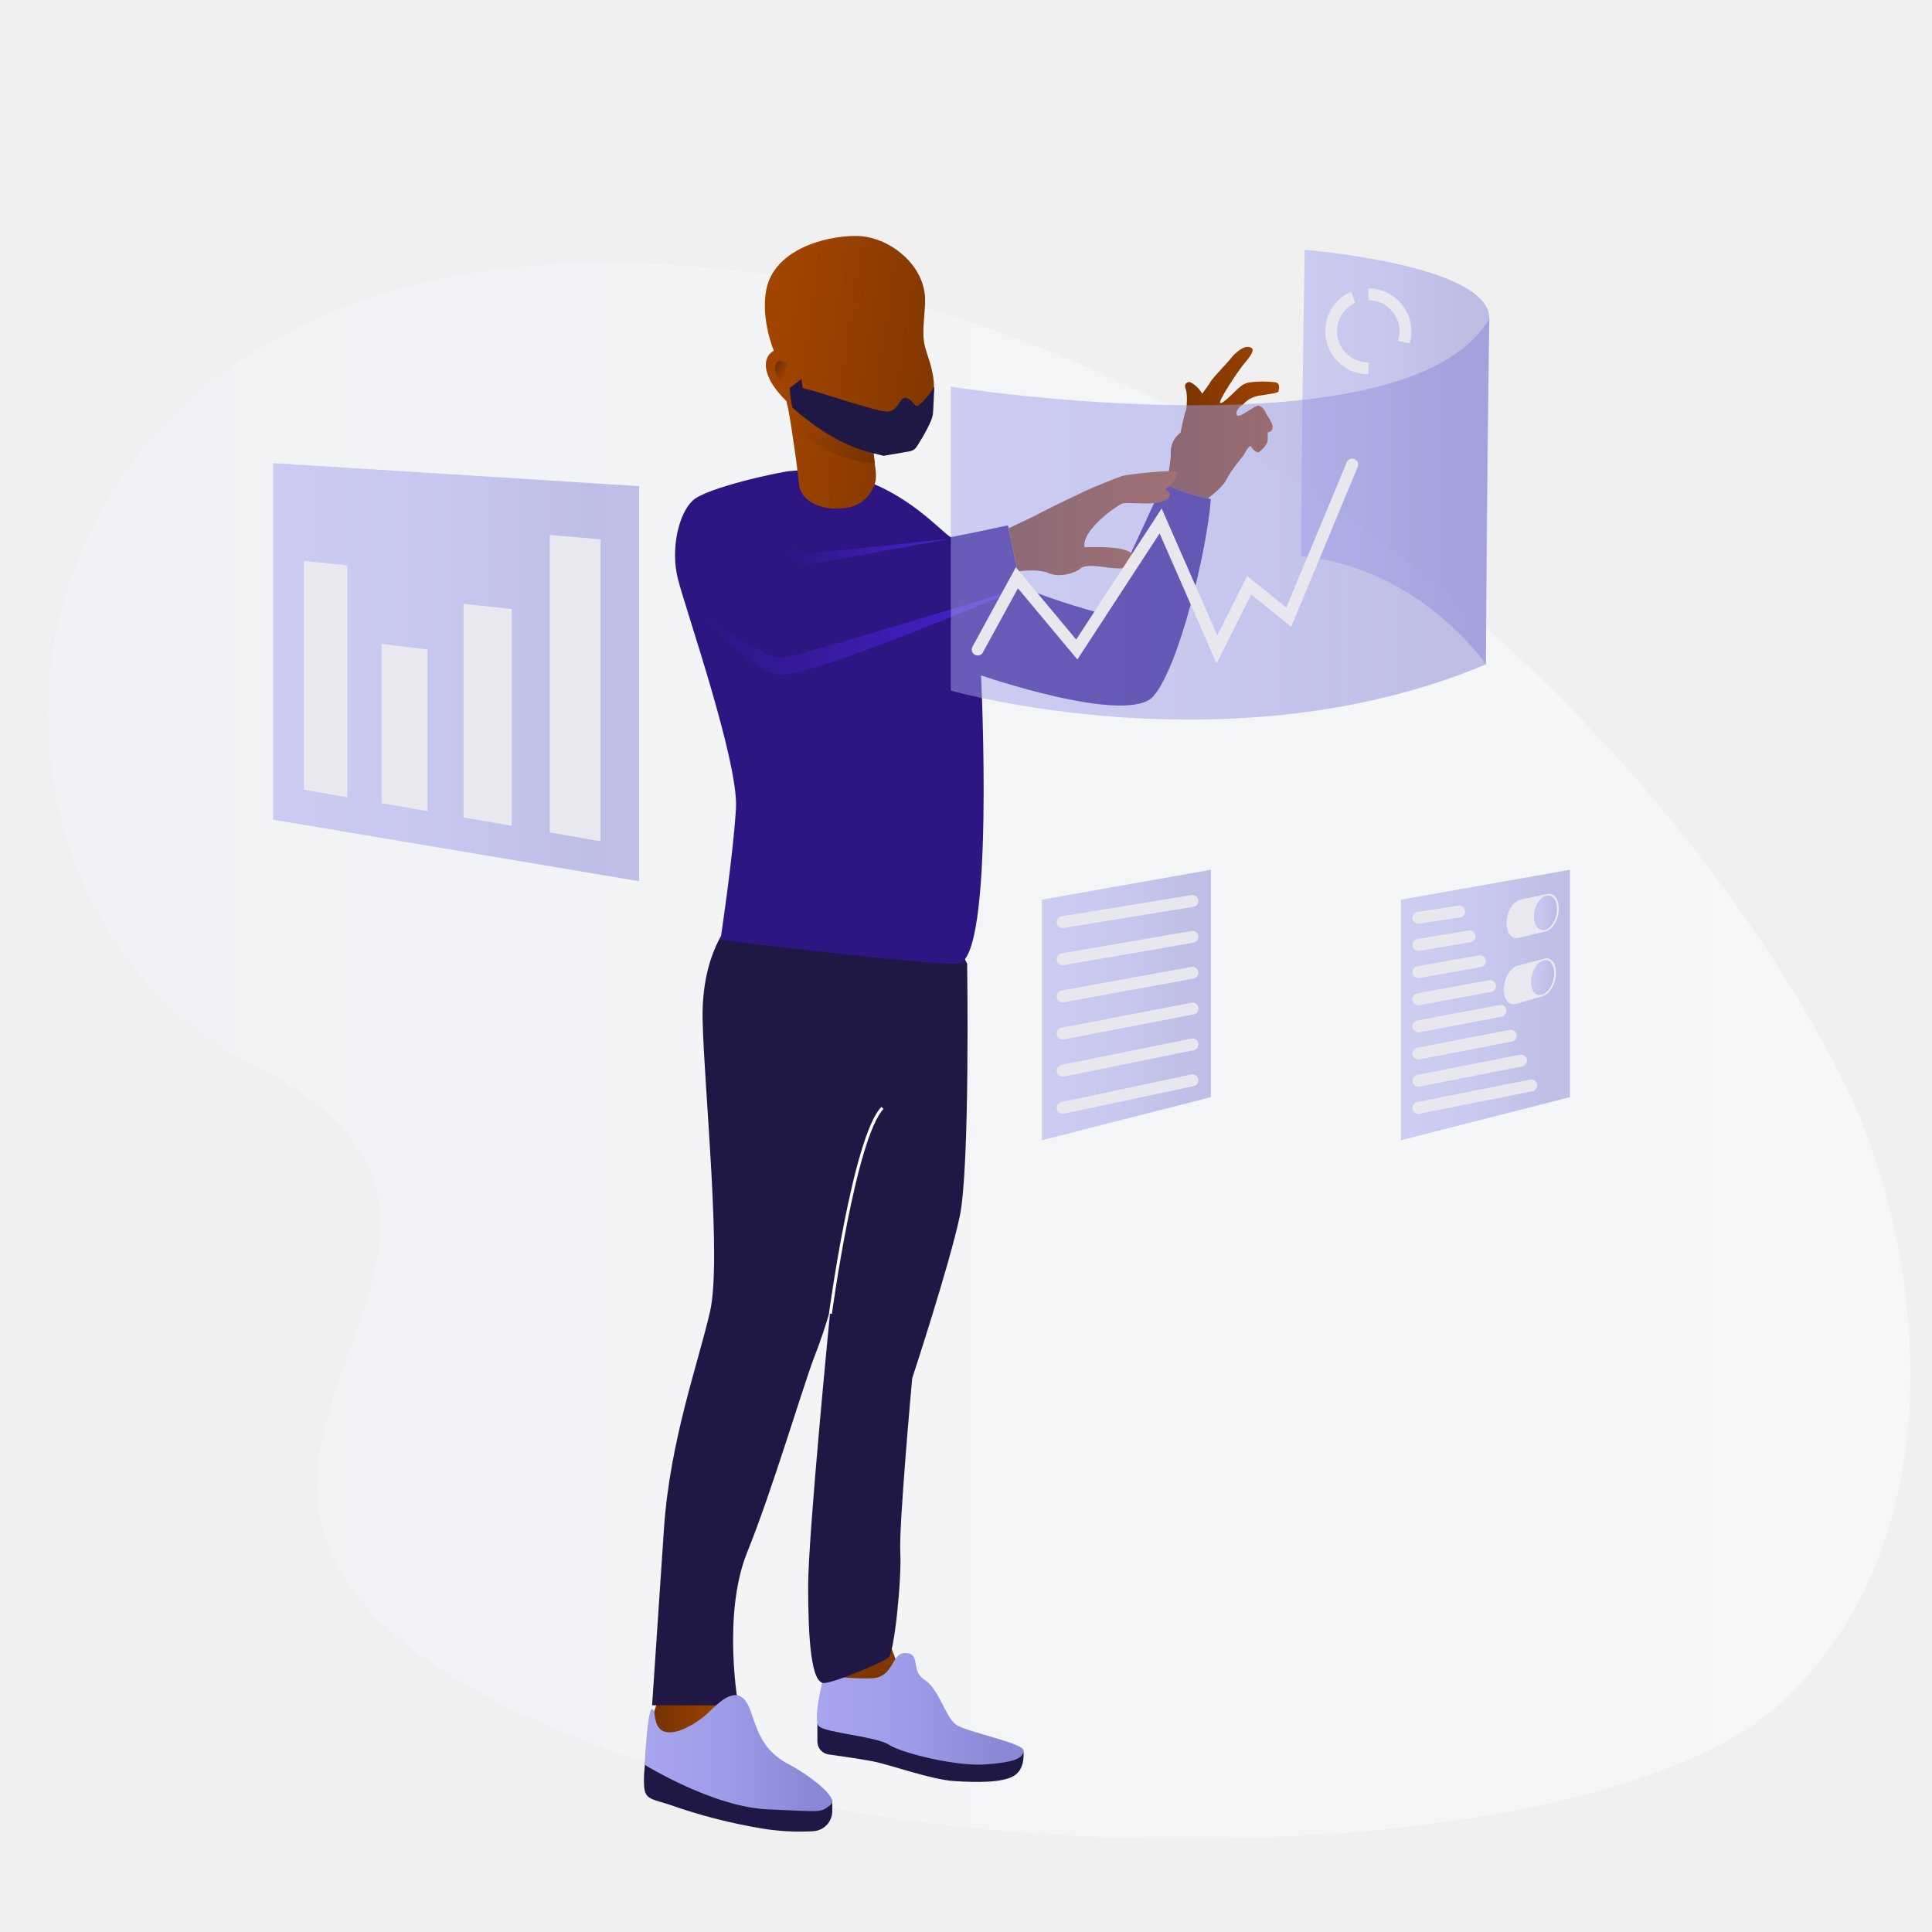
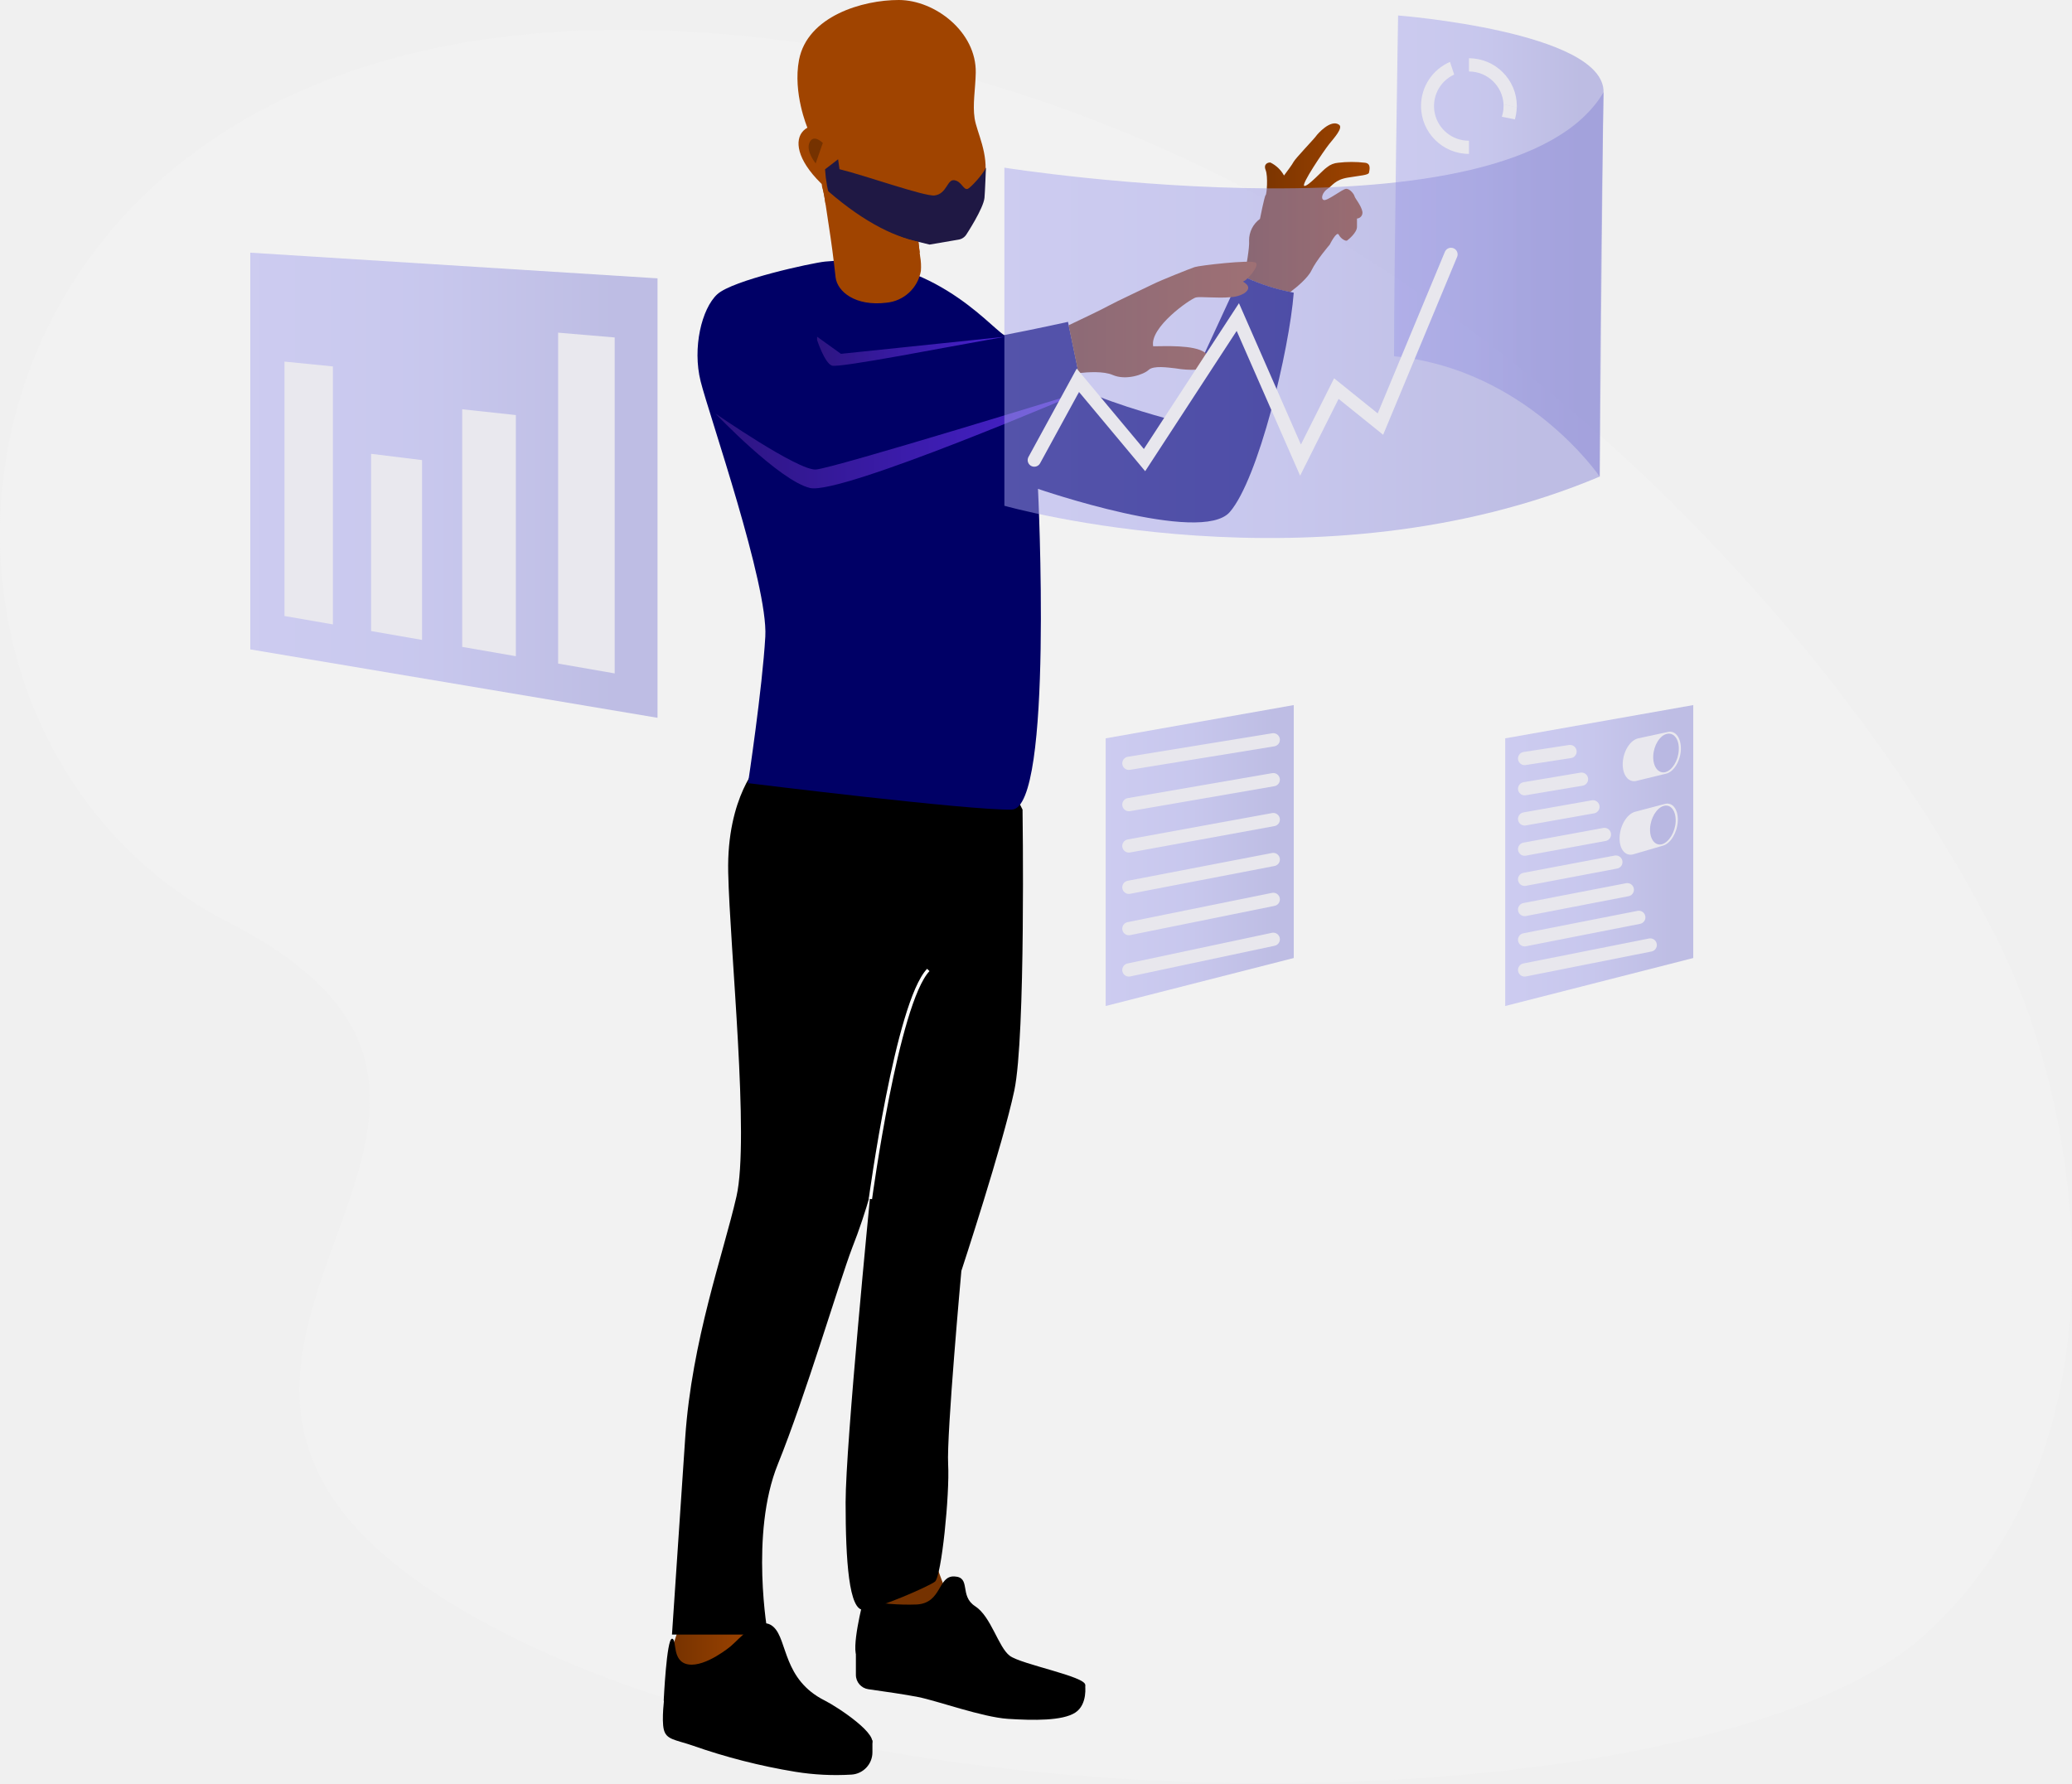
- <svg xmlns="http://www.w3.org/2000/svg" xmlns:xlink="http://www.w3.org/1999/xlink" viewBox="0 0 650 650">
+ <svg xmlns="http://www.w3.org/2000/svg" xmlns:xlink="http://www.w3.org/1999/xlink" width="626.502" height="539.335" viewBox="0 0 626.502 539.335">
  <defs>
-     <style>.cls-1{fill:url(#Безымянный_градиент_263);}.cls-17,.cls-18,.cls-19,.cls-2,.cls-20,.cls-23,.cls-24{opacity:0.5;}.cls-2{fill:url(#Безымянный_градиент_250);}.cls-3{fill:url(#Безымянный_градиент_123);}.cls-4{fill:#1f1844;}.cls-5{fill:url(#Безымянный_градиент_123-2);}.cls-6{fill:url(#Безымянный_градиент_250-2);}.cls-22,.cls-7{fill:none;stroke-miterlimit:10;}.cls-7{stroke:#fff;}.cls-8{fill:url(#Безымянный_градиент_250-3);}.cls-9{fill:url(#Безымянный_градиент_123-3);}.cls-10{fill:#2d1582;}.cls-11{fill:url(#Безымянный_градиент_123-4);}.cls-12{fill:url(#Безымянный_градиент_123-5);}.cls-13{fill:url(#Безымянный_градиент_123-6);}.cls-14{fill:url(#Безымянный_градиент_48);}.cls-15{fill:url(#Безымянный_градиент_4);}.cls-16{fill:url(#Безымянный_градиент_4-2);}.cls-17{fill:url(#Безымянный_градиент_250-4);}.cls-18{fill:url(#Безымянный_градиент_250-5);}.cls-19{fill:url(#Безымянный_градиент_250-6);}.cls-20{fill:url(#Безымянный_градиент_250-7);}.cls-21{fill:#e9e8ee;}.cls-22{stroke:#e8e7ed;stroke-linecap:round;stroke-width:4px;}.cls-23{fill:url(#Безымянный_градиент_250-8);}.cls-24{fill:url(#Безымянный_градиент_250-9);}.cls-25{fill:#e8e7ed;}</style>
-     <linearGradient id="Безымянный_градиент_263" x1="16.2" y1="353.57" x2="642.71" y2="353.57" gradientUnits="userSpaceOnUse">
-       <stop offset="0" stop-color="#f0f2f5" />
-       <stop offset="0.99" stop-color="#f5f7f8" />
-     </linearGradient>
-     <linearGradient id="Безымянный_градиент_250" x1="437.72" y1="153.79" x2="501.07" y2="153.79" gradientUnits="userSpaceOnUse">
+     <linearGradient id="linear-gradient" y1="0.5" x2="1" y2="0.5" gradientUnits="objectBoundingBox">
      <stop offset="0" stop-color="#a7a5ee" />
      <stop offset="0.44" stop-color="#9d9ce8" />
      <stop offset="0.89" stop-color="#8988d5" />
    </linearGradient>
-     <linearGradient id="Безымянный_градиент_123" x1="218.82" y1="577.48" x2="245.64" y2="577.48" gradientUnits="userSpaceOnUse">
+     <linearGradient id="linear-gradient-2" y1="0.5" x2="1" y2="0.5" gradientUnits="objectBoundingBox">
      <stop offset="0" stop-color="#753200" />
      <stop offset="1" stop-color="#a04400" />
    </linearGradient>
-     <linearGradient id="Безымянный_градиент_123-2" x1="-1732.07" y1="1550.09" x2="-1749.53" y2="1519.4" gradientTransform="matrix(-0.65, 0.76, 0.76, 0.65, -2009.75, 880.11)" xlink:href="#Безымянный_градиент_123" />
-     <linearGradient id="Безымянный_градиент_250-2" x1="389.58" y1="574.95" x2="459.11" y2="574.95" gradientTransform="translate(-114.75)" xlink:href="#Безымянный_градиент_250" />
-     <linearGradient id="Безымянный_градиент_250-3" x1="216.89" y1="589.81" x2="279.96" y2="589.81" xlink:href="#Безымянный_градиент_250" />
-     <linearGradient id="Безымянный_градиент_123-3" x1="392.42" y1="142.2" x2="430.34" y2="142.2" xlink:href="#Безымянный_градиент_123" />
-     <linearGradient id="Безымянный_градиент_123-4" x1="339.34" y1="175.96" x2="396.23" y2="175.96" xlink:href="#Безымянный_градиент_123" />
-     <linearGradient id="Безымянный_градиент_123-5" x1="-420.8" y1="454.25" x2="-354.34" y2="423.49" gradientTransform="matrix(-0.96, 0.28, 0.28, 0.96, -195.16, -186.88)" xlink:href="#Безымянный_градиент_123" />
-     <linearGradient id="Безымянный_градиент_123-6" x1="-351.93" y1="424.83" x2="-354.97" y2="427.81" gradientTransform="matrix(-0.96, 0.28, 0.28, 0.96, -195.16, -186.88)" xlink:href="#Безымянный_градиент_123" />
-     <linearGradient id="Безымянный_градиент_48" x1="-351.81" y1="441.73" x2="-375.31" y2="464.79" gradientTransform="matrix(-0.96, 0.28, 0.28, 0.96, -195.16, -186.88)" gradientUnits="userSpaceOnUse">
+     <linearGradient id="linear-gradient-3" x1="-77.819" y1="30.769" x2="-78.495" y2="29.827" xlink:href="#linear-gradient-2" />
+     <linearGradient id="linear-gradient-4" x1="0" y1="0.5" y2="0.5" xlink:href="#linear-gradient-2" />
+     <linearGradient id="linear-gradient-5" x1="0.001" y1="0.498" x2="1.001" y2="0.498" xlink:href="#linear-gradient-2" />
+     <linearGradient id="linear-gradient-6" x1="-11.918" y1="4.087" x2="-10.75" y2="3.751" xlink:href="#linear-gradient-2" />
+     <linearGradient id="linear-gradient-7" x1="-142.431" y1="40.475" x2="-143.138" y2="40.872" xlink:href="#linear-gradient-2" />
+     <linearGradient id="linear-gradient-8" x1="-20.638" y1="14.927" x2="-21.425" y2="16.051" gradientUnits="objectBoundingBox">
      <stop offset="0" stop-color="#a04400" />
      <stop offset="1" stop-color="#753200" />
    </linearGradient>
-     <linearGradient id="Безымянный_градиент_4" x1="232.53" y1="212.4" x2="343.74" y2="212.4" gradientUnits="userSpaceOnUse">
+     <linearGradient id="linear-gradient-9" y1="0.5" x2="1" y2="0.5" gradientUnits="objectBoundingBox">
      <stop offset="0.01" stop-color="#2d1582" />
      <stop offset="1" stop-color="#4822d1" />
    </linearGradient>
-     <linearGradient id="Безымянный_градиент_4-2" x1="263.27" y1="185.61" x2="320.19" y2="185.61" xlink:href="#Безымянный_градиент_4" />
-     <linearGradient id="Безымянный_градиент_250-4" x1="319.9" y1="174.7" x2="501.07" y2="174.7" xlink:href="#Безымянный_градиент_250" />
-     <linearGradient id="Безымянный_градиент_250-5" x1="91.89" y1="226.13" x2="215.02" y2="226.13" xlink:href="#Безымянный_градиент_250" />
-     <linearGradient id="Безымянный_градиент_250-6" x1="350.53" y1="338.12" x2="407.39" y2="338.12" xlink:href="#Безымянный_градиент_250" />
-     <linearGradient id="Безымянный_градиент_250-7" x1="471.33" y1="338.12" x2="528.19" y2="338.12" xlink:href="#Безымянный_градиент_250" />
-     <linearGradient id="Безымянный_градиент_250-8" x1="489.84" y1="262" x2="497.48" y2="262" gradientTransform="matrix(1, 0.04, -0.04, 1, 38.14, 23.92)" xlink:href="#Безымянный_градиент_250" />
-     <linearGradient id="Безымянный_градиент_250-9" x1="489.84" y1="283.81" x2="497.48" y2="283.81" gradientTransform="matrix(1, 0.04, -0.04, 1, 38.14, 23.92)" xlink:href="#Безымянный_градиент_250" />
+     <linearGradient id="linear-gradient-10" x1="0" y1="0.5" x2="1" y2="0.5" xlink:href="#linear-gradient-9" />
+     <linearGradient id="linear-gradient-11" x1="0" x2="1" xlink:href="#linear-gradient" />
+     <linearGradient id="linear-gradient-13" x1="0" x2="1" xlink:href="#linear-gradient" />
+     <linearGradient id="linear-gradient-15" x1="-3.389" y1="-3.348" x2="-2.402" y2="-3.348" xlink:href="#linear-gradient" />
+     <linearGradient id="linear-gradient-16" x1="-3.26" y1="-3.329" x2="-2.275" y2="-3.329" xlink:href="#linear-gradient" />
  </defs>
-   <g id="_01" data-name="01">
-     <path class="cls-1" d="M621.32,366.05C566.3,253.58,408.94,88.85,204.48,88.42c-213.36-.44-234,211.17-119,270S32.33,490.55,152.53,564.22c121.66,74.56,381.67,67.56,445.67,9.56S645.08,414.64,621.32,366.05Z" />
-     <path class="cls-2" d="M499.91,223.52S477.76,191,437.72,187.12c0-27.15,1.22-103.06,1.22-103.06s62.47,4.9,62.13,23.23S499.91,223.52,499.91,223.52Z" />
-     <polygon class="cls-3" points="245.64 568.48 245.64 583.73 219.39 586.48 218.82 579.77 221.89 570.3 245.64 568.48" />
-     <path class="cls-4" d="M280,605.73v3.62a6.76,6.76,0,0,1-6.32,6.73,77.17,77.17,0,0,1-17-.85,183.49,183.49,0,0,1-31.25-8c-5.25-1.75-7.75-1.75-8.5-4.75s.18-10.08.18-10.08l31.21,7.12Z" />
-     <polygon class="cls-5" points="297.91 549.02 303.03 562.84 301.07 577.11 297.24 580.51 281.16 575.68 277.21 569.58 281.32 547.94 297.91 549.02" />
-     <path class="cls-4" d="M275,579.77v6.15a4.38,4.38,0,0,0,3.78,4.34c4.32.6,11.27,1.61,15,2.35,5.74,1.12,19.46,6.11,27.19,6.61s16.46.62,20.33-1.87,3-8.36,3-8.36Z" />
-     <path class="cls-6" d="M277.26,563.31s-4,15.22-1.75,17.46,19.08,3.37,23.57,6.24,22.82,7.36,32.55,6.61,12.47-2,12.72-4.61-19.33-6.24-22.82-8.86-5.61-11.85-10.48-15-1.12-8.73-6.24-9-3.74,8-11.35,8.48A68.43,68.43,0,0,1,277.26,563.31Z" />
-     <path class="cls-4" d="M245.89,310.23s-10,10-9.5,33,6.5,80.5,2.5,98-13.5,43.5-15.5,73-4,59.5-4,59.5h29s-5.5-30.5,3-51.5,18.5-55,22.5-65.5a169.15,169.15,0,0,0,5.5-16.37s-7.5,75.88-7.5,93.38,1,33,5.52,32.5,19.48-7,21.48-8.5,4.5-26.5,4-35.5,4-58.5,4-58.5,12.5-38,16-54.5,2.5-85,2.5-85l-5.5-11Z" />
-     <path class="cls-7" d="M296.89,372.73c-9.5,10-17.5,69.25-17.5,69.25" />
-     <path class="cls-8" d="M237.14,577.27c.38-.32.83-.74,1.32-1.21,3.06-2.95,8-8.05,11.68-4.59,4.25,4,2.76,15.88,15.5,22.24,3.81,1.9,17.25,10.78,13.75,13.53s-2.5,2.25-21,1.5-41.5-15-41.5-15,.87-18.75,2.5-18.75-.25,7,5,7.78S237.14,577.27,237.14,577.27Z" />
-     <path class="cls-9" d="M430.14,131.61c-.13.74-2.75.87-6.5,1.5s-4.63,2.5-6,3.37-2.25,2.87-1.23,3.37,5.73-3.37,6.86-3.37,2.37,1.63,2.5,2.25,2,2.75,2.37,4.62a1.79,1.79,0,0,1-1.63,2.13V148c0,1.75-2.62,3.87-3,4.13s-1.87-.5-2.5-1.76-2.74,3-2.74,3-4,4.63-5.5,7.76c-1,2.19-4.4,5.07-6.46,6.59a59.76,59.76,0,0,1-13.89-4.62c.54-2.78,1.66-8.88,1.47-11a8,8,0,0,1,3.29-6.52s1.38-7,1.72-7.2.75-5.68,0-7.55.72-2.38,1.45-2.29a9.42,9.42,0,0,1,4.1,3.92c.84-1.12,2.52-3.38,2.89-4.12.5-1,6.25-7,6.75-7.74s4.51-5.27,7-3.5c1.32.94-1.5,4-3,5.87s-8.63,12.37-7.5,12.63,5.5-4.76,6.85-5.63a6,6,0,0,1,3.4-1.37,34.44,34.44,0,0,1,8.12,0C430.89,128.85,430.27,130.85,430.14,131.61Z" />
-     <path class="cls-10" d="M407.39,167.9c-1.33,17.33-10.67,56.33-19.33,66.33s-58-7-58-7,4.76,96.68-7.91,97-79.76-8-79.76-8,4.33-28.67,5.22-44.33-17-67-19.55-77.17.33-22,5-26.33,28.74-9.52,32.63-9.91c31-3.11,49.32,19.16,54.11,22.23,9.24-1.76,19.34-4,19.34-4l.2,1,3,14.47,1,5c11.16,5.1,27.71,9.33,27.71,9.33l7.13-15.43,2.36-5.1,7.75-16.77,3.09-6.7s.36.2,1,.52l1,.48a60.89,60.89,0,0,0,12.88,4.14Z" />
-     <path class="cls-11" d="M392.14,164.48c-.75,0,3.5,1.37.25,3.63a9.15,9.15,0,0,1-4.09,1.15c-4.08.39-9.29-.27-10.53.09-1.76.5-14,9-12.88,14.76,3.21,0,12.48-.52,15.66,1.92a2.48,2.48,0,0,1,1.09,2c.06,2.1-1.5,2.91-3.45,3.15a28.8,28.8,0,0,1-6.55-.4c-2.37-.25-6.63-.92-8.13.48s-6.87,3.27-10.87,1.52c-2.72-1.19-7.54-.88-10.33-.55l-3-14.47c3.76-1.78,10.3-4.89,12-5.86,2.5-1.37,11.38-5.5,13.62-6.62s11-4.62,12.5-5.12,16.76-2.26,18.38-1.38c1.17.64-.93,3.37-2.46,4.83A3.33,3.33,0,0,1,392.14,164.48Z" />
-     <path class="cls-12" d="M268.86,163.24c-.22-1.82-.7-6.53-1.51-12-.56-3.76-1.15-7.65-1.6-10.66,0-.26-.08-.51-.12-.75a38.56,38.56,0,0,0-1-4.83l-.25-.25c-7.23-7.15-8-13-5.28-15.81a5.37,5.37,0,0,1,1.24-.94h0s-4.44-10.47-2.54-20.48C260.33,84.29,277,79.35,288,79.38s23.48,9.72,23.24,22c-.09,4.89-1,9.57-.34,13.82s4.31,10.57,3.07,18.14c-1.75,10.85-11.34,16.38-17.67,18.17a21,21,0,0,1-2.46.54l.21,1.8.18,1.46.19,1.58a17.38,17.38,0,0,1,.23,4.44,11.66,11.66,0,0,1-10.43,9.6C274.94,172.07,269.4,167.66,268.86,163.24Z" />
-     <path class="cls-13" d="M265,122.62s-2.74-2.83-4-.2,1.84,6.38,1.84,6.38Z" />
-     <path class="cls-4" d="M269.62,127.55l.42,3c7.67,1.86,25.8,8.32,28.76,7.94,3.76-.48,3.76-5,6-4.6s2.66,3,4,2.62c.7-.2,4.53-4.2,5.52-6.44,0,0-.29,7.77-.44,9.16-.33,3.23-5.43,11-5.43,11a3.46,3.46,0,0,1-2.4,1.62l-8.78,1.5-5-1.23c-6.88-1.47-24.29-10-24.83-11.75a42.93,42.93,0,0,1-1.77-9.78Z" />
-     <path class="cls-14" d="M265.82,141.11a38.24,38.24,0,0,0,28.49,14.69l-.18-1.46-.21-1.8c-8-1.79-17.77-6.61-29.47-17.27l.25.25a38.56,38.56,0,0,1,1,4.83C265.74,140.6,265.79,140.85,265.82,141.11Z" />
-     <path class="cls-15" d="M262.88,221.38c-5.43.33-30.34-16.92-30.34-16.92s19.25,20.25,28.57,22.5,82.64-29.25,82.64-29.25S268.31,221,262.88,221.38Z" />
-     <path class="cls-16" d="M263.27,182.21s2.26,7,4.51,7.75,36.7-6,46.85-7.75c1.75-.3,3.64-.65,5.56-1l-49.71,5.18-7.21-5.18" />
-     <path class="cls-17" d="M319.9,130.09V232.34s94.88,27,180-8.82c0-56.76,1.16-116.23,1.16-116.23C473.25,154.38,319.9,130.09,319.9,130.09Z" />
-     <polygon class="cls-18" points="215.02 296.47 91.89 275.78 91.89 155.8 215.02 163.56 215.02 296.47" />
-     <polygon class="cls-19" points="407.39 369.12 350.53 383.63 350.53 302.68 407.39 292.62 407.39 369.12" />
-     <polygon class="cls-20" points="528.19 369.12 471.33 383.63 471.33 302.68 528.19 292.62 528.19 369.12" />
-     <polygon class="cls-21" points="116.87 268.22 102.22 265.68 102.22 188.74 116.87 190.2 116.87 268.22" />
-     <polygon class="cls-21" points="143.82 272.91 128.41 270.23 128.41 216.63 143.82 218.53 143.82 272.91" />
-     <polygon class="cls-21" points="172.18 277.84 155.96 275.02 155.96 203.16 172.18 204.91 172.18 277.84" />
-     <polygon class="cls-21" points="202.07 283.04 184.97 280.07 184.97 179.99 202.07 181.44 202.07 283.04" />
-     <polyline class="cls-22" points="328.94 218.53 342.12 194.39 362.27 218.53 390.48 175.27 409.44 218.53 420.27 196.9 433.6 207.64 454.94 156.31" />
-     <path class="cls-21" d="M520,313.36l-9,2.19c-2.43.59-4.29-1.83-4.13-5.42h0c.16-3.59,2.27-6.92,4.69-7.45l9-1.94c2.31-.5,4,1.9,3.89,5.35h0C524.3,309.55,522.32,312.8,520,313.36Z" />
-     <path class="cls-23" d="M523.81,306.24c-.14,3.17-2,6.16-4.08,6.67s-3.78-1.67-3.64-4.9,2-6.22,4.15-6.69S524,303.07,523.81,306.24Z" />
-     <path class="cls-21" d="M519.06,335.13l-9,2.62c-2.43.71-4.3-1.62-4.14-5.21h0c.16-3.59,2.27-7,4.7-7.66l9-2.37c2.31-.61,4.05,1.7,3.9,5.16h0C523.36,331.12,521.38,334.46,519.06,335.13Z" />
-     <path class="cls-24" d="M522.87,327.84c-.14,3.17-2,6.24-4.09,6.85s-3.79-1.49-3.65-4.71,2-6.3,4.16-6.87S523,324.67,522.87,327.84Z" />
-     <path class="cls-25" d="M445.88,111.44a14.5,14.5,0,0,0,14.49,14.49v-4a10.48,10.48,0,0,1-4.47-20l-1.26-3.83A14.5,14.5,0,0,0,445.88,111.44Z" />
-     <path class="cls-25" d="M470.83,110.89c0,.18,0,.37,0,.55a10.43,10.43,0,0,1-.52,3.25l3.94.8a14.49,14.49,0,0,0,.57-3.65Z" />
-     <path class="cls-25" d="M474.85,111.44A14.5,14.5,0,0,0,460.37,97v4a10.49,10.49,0,0,1,10.46,9.93l4,1C474.84,111.7,474.85,111.57,474.85,111.44Z" />
-     <line class="cls-22" x1="357.54" y1="310.23" x2="401.2" y2="303.12" />
-     <line class="cls-22" x1="357.54" y1="322.73" x2="401.2" y2="315.18" />
-     <line class="cls-22" x1="357.54" y1="335.23" x2="401.2" y2="327.25" />
-     <line class="cls-22" x1="357.54" y1="347.73" x2="401.2" y2="339.32" />
-     <line class="cls-22" x1="357.54" y1="360.23" x2="401.2" y2="351.38" />
-     <line class="cls-22" x1="357.54" y1="372.73" x2="401.2" y2="363.45" />
-     <line class="cls-22" x1="477.2" y1="308.78" x2="490.93" y2="306.67" />
-     <line class="cls-22" x1="477.2" y1="317.92" x2="494.4" y2="315.03" />
-     <line class="cls-22" x1="477.2" y1="327.05" x2="497.86" y2="323.39" />
-     <line class="cls-22" x1="477.2" y1="336.19" x2="501.33" y2="331.75" />
-     <line class="cls-22" x1="477.2" y1="345.32" x2="504.79" y2="340.1" />
-     <line class="cls-22" x1="477.2" y1="354.46" x2="508.25" y2="348.46" />
-     <line class="cls-22" x1="477.2" y1="363.6" x2="511.72" y2="356.82" />
-     <line class="cls-22" x1="477.2" y1="372.73" x2="515.18" y2="365.18" />
+   <g id="painel_man" data-name="painel man" transform="translate(-16.207 -79.38)">
+     <path id="Caminho_1" data-name="Caminho 1" d="M621.32,366.05C566.3,253.58,408.94,88.85,204.48,88.42c-213.36-.44-234,211.17-119,270s-53.15,132.13,67.05,205.8c121.66,74.56,381.67,67.56,445.67,9.56S645.08,414.64,621.32,366.05Z" fill="#f2f2f2" />
+     <path id="Caminho_2" data-name="Caminho 2" d="M499.91,223.52s-22.15-32.52-62.19-36.4c0-27.15,1.22-103.06,1.22-103.06s62.47,4.9,62.13,23.23S499.91,223.52,499.91,223.52Z" opacity="0.5" fill="url(#linear-gradient)" />
+     <path id="Caminho_3" data-name="Caminho 3" d="M245.64,568.48v15.25l-26.25,2.75-.57-6.71,3.07-9.47Z" fill="url(#linear-gradient-2)" />
+     <path id="Caminho_4" data-name="Caminho 4" d="M280,605.73v3.62a6.76,6.76,0,0,1-6.32,6.73,77.169,77.169,0,0,1-17-.85,183.487,183.487,0,0,1-31.25-8c-5.25-1.75-7.75-1.75-8.5-4.75s.18-10.08.18-10.08l31.21,7.12Z" />
+     <path id="Caminho_5" data-name="Caminho 5" d="M297.91,549.02l5.12,13.82-1.96,14.27-3.83,3.4-16.08-4.83-3.95-6.1,4.11-21.64Z" fill="url(#linear-gradient-3)" />
+     <path id="Caminho_6" data-name="Caminho 6" d="M275,579.77v6.15a4.38,4.38,0,0,0,3.78,4.34c4.32.6,11.27,1.61,15,2.35,5.74,1.12,19.46,6.11,27.19,6.61s16.46.62,20.33-1.87,3-8.36,3-8.36Z" />
+     <path id="Caminho_7" data-name="Caminho 7" d="M277.26,563.31s-4,15.22-1.75,17.46,19.08,3.37,23.57,6.24,22.82,7.36,32.55,6.61,12.47-2,12.72-4.61-19.33-6.24-22.82-8.86-5.61-11.85-10.48-15-1.12-8.73-6.24-9-3.74,8-11.35,8.48a68.433,68.433,0,0,1-16.2-1.32Z" />
+     <path id="Caminho_8" data-name="Caminho 8" d="M245.89,310.23s-10,10-9.5,33,6.5,80.5,2.5,98-13.5,43.5-15.5,73-4,59.5-4,59.5h29s-5.5-30.5,3-51.5,18.5-55,22.5-65.5a169.155,169.155,0,0,0,5.5-16.37s-7.5,75.88-7.5,93.38,1,33,5.52,32.5,19.48-7,21.48-8.5,4.5-26.5,4-35.5,4-58.5,4-58.5,12.5-38,16-54.5,2.5-85,2.5-85l-5.5-11Z" />
+     <path id="Caminho_9" data-name="Caminho 9" d="M296.89,372.73c-9.5,10-17.5,69.25-17.5,69.25" fill="none" stroke="#fff" stroke-miterlimit="10" stroke-width="1" />
+     <path id="Caminho_10" data-name="Caminho 10" d="M237.14,577.27c.38-.32.83-.74,1.32-1.21,3.06-2.95,8-8.05,11.68-4.59,4.25,4,2.76,15.88,15.5,22.24,3.81,1.9,17.25,10.78,13.75,13.53s-2.5,2.25-21,1.5-41.5-15-41.5-15,.87-18.75,2.5-18.75-.25,7,5,7.78S237.14,577.27,237.14,577.27Z" />
+     <path id="Caminho_11" data-name="Caminho 11" d="M430.14,131.61c-.13.74-2.75.87-6.5,1.5s-4.63,2.5-6,3.37-2.25,2.87-1.23,3.37,5.73-3.37,6.86-3.37,2.37,1.63,2.5,2.25,2,2.75,2.37,4.62a1.79,1.79,0,0,1-1.63,2.13V148c0,1.75-2.62,3.87-3,4.13s-1.87-.5-2.5-1.76-2.74,3-2.74,3-4,4.63-5.5,7.76c-1,2.19-4.4,5.07-6.46,6.59a59.76,59.76,0,0,1-13.89-4.62c.54-2.78,1.66-8.88,1.47-11a8,8,0,0,1,3.29-6.52s1.38-7,1.72-7.2.75-5.68,0-7.55.72-2.38,1.45-2.29a9.42,9.42,0,0,1,4.1,3.92c.84-1.12,2.52-3.38,2.89-4.12.5-1,6.25-7,6.75-7.74s4.51-5.27,7-3.5c1.32.94-1.5,4-3,5.87s-8.63,12.37-7.5,12.63,5.5-4.76,6.85-5.63a6,6,0,0,1,3.4-1.37,34.44,34.44,0,0,1,8.12,0C430.89,128.85,430.27,130.85,430.14,131.61Z" fill="url(#linear-gradient-4)" />
+     <path id="Caminho_12" data-name="Caminho 12" d="M407.39,167.9c-1.33,17.33-10.67,56.33-19.33,66.33s-58-7-58-7,4.76,96.68-7.91,97-79.76-8-79.76-8,4.33-28.67,5.22-44.33-17-67-19.55-77.17.33-22,5-26.33,28.74-9.52,32.63-9.91c31-3.11,49.32,19.16,54.11,22.23,9.24-1.76,19.34-4,19.34-4l.2,1,3,14.47,1,5c11.16,5.1,27.71,9.33,27.71,9.33l7.13-15.43,2.36-5.1,7.75-16.77,3.09-6.7s.36.2,1,.52l1,.48a60.891,60.891,0,0,0,12.88,4.14Z" fill="#006" />
+     <path id="Caminho_13" data-name="Caminho 13" d="M392.14,164.48c-.75,0,3.5,1.37.25,3.63a9.15,9.15,0,0,1-4.09,1.15c-4.08.39-9.29-.27-10.53.09-1.76.5-14,9-12.88,14.76,3.21,0,12.48-.52,15.66,1.92a2.48,2.48,0,0,1,1.09,2c.06,2.1-1.5,2.91-3.45,3.15a28.8,28.8,0,0,1-6.55-.4c-2.37-.25-6.63-.92-8.13.48s-6.87,3.27-10.87,1.52c-2.72-1.19-7.54-.88-10.33-.55l-3-14.47c3.76-1.78,10.3-4.89,12-5.86,2.5-1.37,11.38-5.5,13.62-6.62s11-4.62,12.5-5.12,16.76-2.26,18.38-1.38c1.17.64-.93,3.37-2.46,4.83a3.33,3.33,0,0,1-1.21.87Z" fill="url(#linear-gradient-5)" />
+     <path id="Caminho_14" data-name="Caminho 14" d="M268.86,163.24c-.22-1.82-.7-6.53-1.51-12-.56-3.76-1.15-7.65-1.6-10.66a4.515,4.515,0,0,0-.12-.75,38.561,38.561,0,0,0-1-4.83l-.25-.25c-7.23-7.15-8-13-5.28-15.81a5.37,5.37,0,0,1,1.24-.94h0s-4.44-10.47-2.54-20.48C260.33,84.29,277,79.35,288,79.38s23.48,9.72,23.24,22c-.09,4.89-1,9.57-.34,13.82s4.31,10.57,3.07,18.14c-1.75,10.85-11.34,16.38-17.67,18.17a21,21,0,0,1-2.46.54l.21,1.8.18,1.46.19,1.58a17.38,17.38,0,0,1,.23,4.44,11.66,11.66,0,0,1-10.43,9.6C274.94,172.07,269.4,167.66,268.86,163.24Z" fill="url(#linear-gradient-6)" />
+     <path id="Caminho_15" data-name="Caminho 15" d="M265,122.62s-2.74-2.83-4-.2,1.84,6.38,1.84,6.38Z" fill="url(#linear-gradient-7)" />
+     <path id="Caminho_16" data-name="Caminho 16" d="M269.62,127.55l.42,3c7.67,1.86,25.8,8.32,28.76,7.94,3.76-.48,3.76-5,6-4.6s2.66,3,4,2.62c.7-.2,4.53-4.2,5.52-6.44,0,0-.29,7.77-.44,9.16-.33,3.23-5.43,11-5.43,11a3.46,3.46,0,0,1-2.4,1.62l-8.78,1.5-5-1.23c-6.88-1.47-24.29-10-24.83-11.75a42.929,42.929,0,0,1-1.77-9.78Z" fill="#1f1844" />
+     <path id="Caminho_17" data-name="Caminho 17" d="M265.82,141.11a38.24,38.24,0,0,0,28.49,14.69l-.18-1.46-.21-1.8c-8-1.79-17.77-6.61-29.47-17.27l.25.25a38.562,38.562,0,0,1,1,4.83C265.74,140.6,265.79,140.85,265.82,141.11Z" fill="url(#linear-gradient-8)" />
+     <path id="Caminho_18" data-name="Caminho 18" d="M262.88,221.38c-5.43.33-30.34-16.92-30.34-16.92s19.25,20.25,28.57,22.5,82.64-29.25,82.64-29.25S268.31,221,262.88,221.38Z" fill="url(#linear-gradient-9)" />
+     <path id="Caminho_19" data-name="Caminho 19" d="M263.27,182.21s2.26,7,4.51,7.75,36.7-6,46.85-7.75c1.75-.3,3.64-.65,5.56-1l-49.71,5.18-7.21-5.18" fill="url(#linear-gradient-10)" />
+     <path id="Caminho_20" data-name="Caminho 20" d="M319.9,130.09V232.34s94.88,27,180-8.82c0-56.76,1.16-116.23,1.16-116.23C473.25,154.38,319.9,130.09,319.9,130.09Z" opacity="0.5" fill="url(#linear-gradient-11)" />
+     <path id="Caminho_21" data-name="Caminho 21" d="M215.02,296.47,91.89,275.78V155.8l123.13,7.76Z" opacity="0.5" fill="url(#linear-gradient)" />
+     <path id="Caminho_22" data-name="Caminho 22" d="M407.39,369.12l-56.86,14.51V302.68l56.86-10.06Z" opacity="0.5" fill="url(#linear-gradient-13)" />
+     <path id="Caminho_23" data-name="Caminho 23" d="M528.19,369.12l-56.86,14.51V302.68l56.86-10.06Z" opacity="0.5" fill="url(#linear-gradient-13)" />
+     <path id="Caminho_24" data-name="Caminho 24" d="M116.87,268.22l-14.65-2.54V188.74l14.65,1.46Z" fill="#e9e8ee" />
+     <path id="Caminho_25" data-name="Caminho 25" d="M143.82,272.91l-15.41-2.68v-53.6l15.41,1.9Z" fill="#e9e8ee" />
+     <path id="Caminho_26" data-name="Caminho 26" d="M172.18,277.84l-16.22-2.82V203.16l16.22,1.75Z" fill="#e9e8ee" />
+     <path id="Caminho_27" data-name="Caminho 27" d="M202.07,283.04l-17.1-2.97V179.99l17.1,1.45Z" fill="#e9e8ee" />
+     <path id="Caminho_28" data-name="Caminho 28" d="M328.94,218.53l13.18-24.14,20.15,24.14,28.21-43.26,18.96,43.26,10.83-21.63,13.33,10.74,21.34-51.33" fill="none" stroke="#e8e7ed" stroke-linecap="round" stroke-miterlimit="10" stroke-width="4" />
+     <path id="Caminho_29" data-name="Caminho 29" d="M520,313.36l-9,2.19c-2.43.59-4.29-1.83-4.13-5.42h0c.16-3.59,2.27-6.92,4.69-7.45l9-1.94c2.31-.5,4,1.9,3.89,5.35h0C524.3,309.55,522.32,312.8,520,313.36Z" fill="#e9e8ee" />
+     <path id="Caminho_30" data-name="Caminho 30" d="M523.81,306.24c-.14,3.17-2,6.16-4.08,6.67s-3.78-1.67-3.64-4.9,2-6.22,4.15-6.69S524,303.07,523.81,306.24Z" opacity="0.5" fill="url(#linear-gradient-15)" />
+     <path id="Caminho_31" data-name="Caminho 31" d="M519.06,335.13l-9,2.62c-2.43.71-4.3-1.62-4.14-5.21h0c.16-3.59,2.27-7,4.7-7.66l9-2.37c2.31-.61,4.05,1.7,3.9,5.16h0C523.36,331.12,521.38,334.46,519.06,335.13Z" fill="#e9e8ee" />
+     <path id="Caminho_32" data-name="Caminho 32" d="M522.87,327.84c-.14,3.17-2,6.24-4.09,6.85s-3.79-1.49-3.65-4.71,2-6.3,4.16-6.87S523,324.67,522.87,327.84Z" opacity="0.5" fill="url(#linear-gradient-16)" />
+     <path id="Caminho_33" data-name="Caminho 33" d="M445.88,111.44a14.5,14.5,0,0,0,14.49,14.49v-4a10.48,10.48,0,0,1-4.47-20l-1.26-3.83a14.5,14.5,0,0,0-8.76,13.34Z" fill="#e8e7ed" />
+     <path id="Caminho_34" data-name="Caminho 34" d="M470.83,110.89v.55a10.428,10.428,0,0,1-.519,3.248l3.939.8a14.49,14.49,0,0,0,.57-3.65Z" fill="#e8e7ed" />
+     <path id="Caminho_35" data-name="Caminho 35" d="M474.85,111.44A14.5,14.5,0,0,0,460.37,97v4a10.49,10.49,0,0,1,10.46,9.93l4,1C474.84,111.7,474.85,111.57,474.85,111.44Z" fill="#e8e7ed" />
+     <line id="Linha_1" data-name="Linha 1" y1="7.11" x2="43.66" transform="translate(357.54 303.12)" fill="none" stroke="#e8e7ed" stroke-linecap="round" stroke-miterlimit="10" stroke-width="4" />
+     <line id="Linha_2" data-name="Linha 2" y1="7.55" x2="43.66" transform="translate(357.54 315.18)" fill="none" stroke="#e8e7ed" stroke-linecap="round" stroke-miterlimit="10" stroke-width="4" />
+     <line id="Linha_3" data-name="Linha 3" y1="7.98" x2="43.66" transform="translate(357.54 327.25)" fill="none" stroke="#e8e7ed" stroke-linecap="round" stroke-miterlimit="10" stroke-width="4" />
+     <line id="Linha_4" data-name="Linha 4" y1="8.41" x2="43.66" transform="translate(357.54 339.32)" fill="none" stroke="#e8e7ed" stroke-linecap="round" stroke-miterlimit="10" stroke-width="4" />
+     <line id="Linha_5" data-name="Linha 5" y1="8.85" x2="43.66" transform="translate(357.54 351.38)" fill="none" stroke="#e8e7ed" stroke-linecap="round" stroke-miterlimit="10" stroke-width="4" />
+     <line id="Linha_6" data-name="Linha 6" y1="9.28" x2="43.66" transform="translate(357.54 363.45)" fill="none" stroke="#e8e7ed" stroke-linecap="round" stroke-miterlimit="10" stroke-width="4" />
+     <line id="Linha_7" data-name="Linha 7" y1="2.11" x2="13.73" transform="translate(477.2 306.67)" fill="none" stroke="#e8e7ed" stroke-linecap="round" stroke-miterlimit="10" stroke-width="4" />
+     <line id="Linha_8" data-name="Linha 8" y1="2.89" x2="17.2" transform="translate(477.2 315.03)" fill="none" stroke="#e8e7ed" stroke-linecap="round" stroke-miterlimit="10" stroke-width="4" />
+     <line id="Linha_9" data-name="Linha 9" y1="3.66" x2="20.66" transform="translate(477.2 323.39)" fill="none" stroke="#e8e7ed" stroke-linecap="round" stroke-miterlimit="10" stroke-width="4" />
+     <line id="Linha_10" data-name="Linha 10" y1="4.44" x2="24.13" transform="translate(477.2 331.75)" fill="none" stroke="#e8e7ed" stroke-linecap="round" stroke-miterlimit="10" stroke-width="4" />
+     <line id="Linha_11" data-name="Linha 11" y1="5.22" x2="27.59" transform="translate(477.2 340.1)" fill="none" stroke="#e8e7ed" stroke-linecap="round" stroke-miterlimit="10" stroke-width="4" />
+     <line id="Linha_12" data-name="Linha 12" y1="6" x2="31.05" transform="translate(477.2 348.46)" fill="none" stroke="#e8e7ed" stroke-linecap="round" stroke-miterlimit="10" stroke-width="4" />
+     <line id="Linha_13" data-name="Linha 13" y1="6.78" x2="34.52" transform="translate(477.2 356.82)" fill="none" stroke="#e8e7ed" stroke-linecap="round" stroke-miterlimit="10" stroke-width="4" />
+     <line id="Linha_14" data-name="Linha 14" y1="7.55" x2="37.98" transform="translate(477.2 365.18)" fill="none" stroke="#e8e7ed" stroke-linecap="round" stroke-miterlimit="10" stroke-width="4" />
  </g>
</svg>
